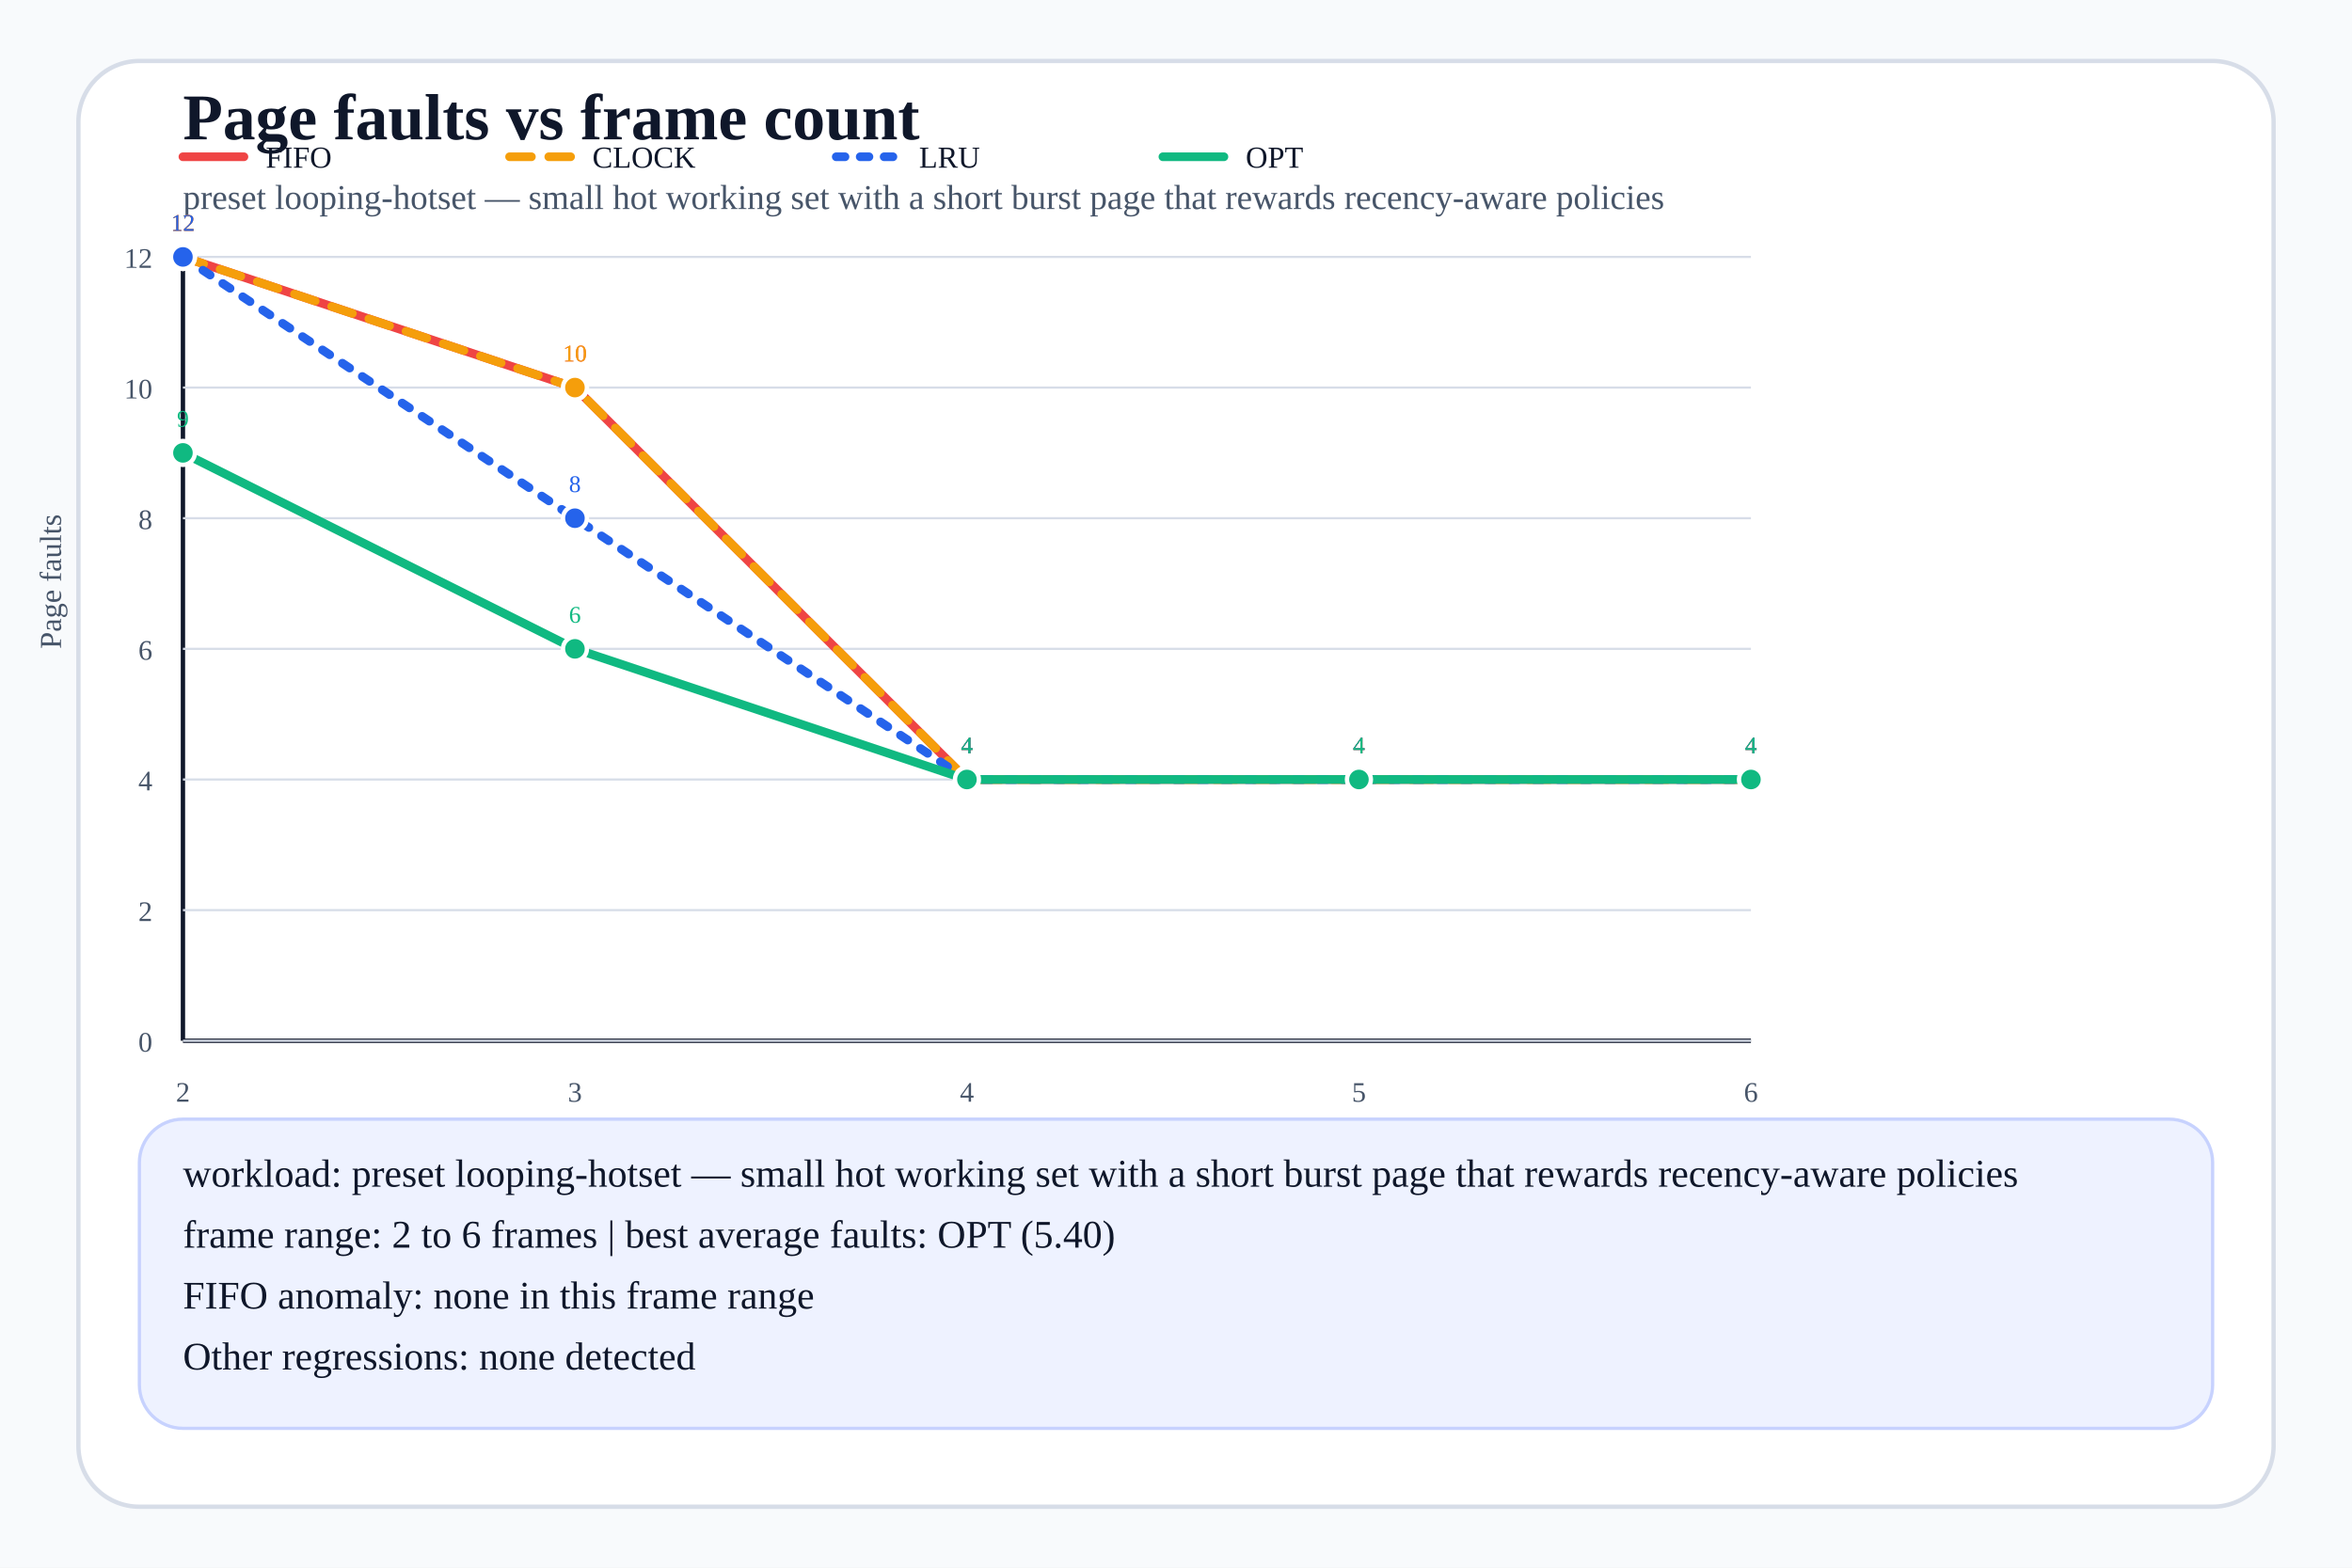
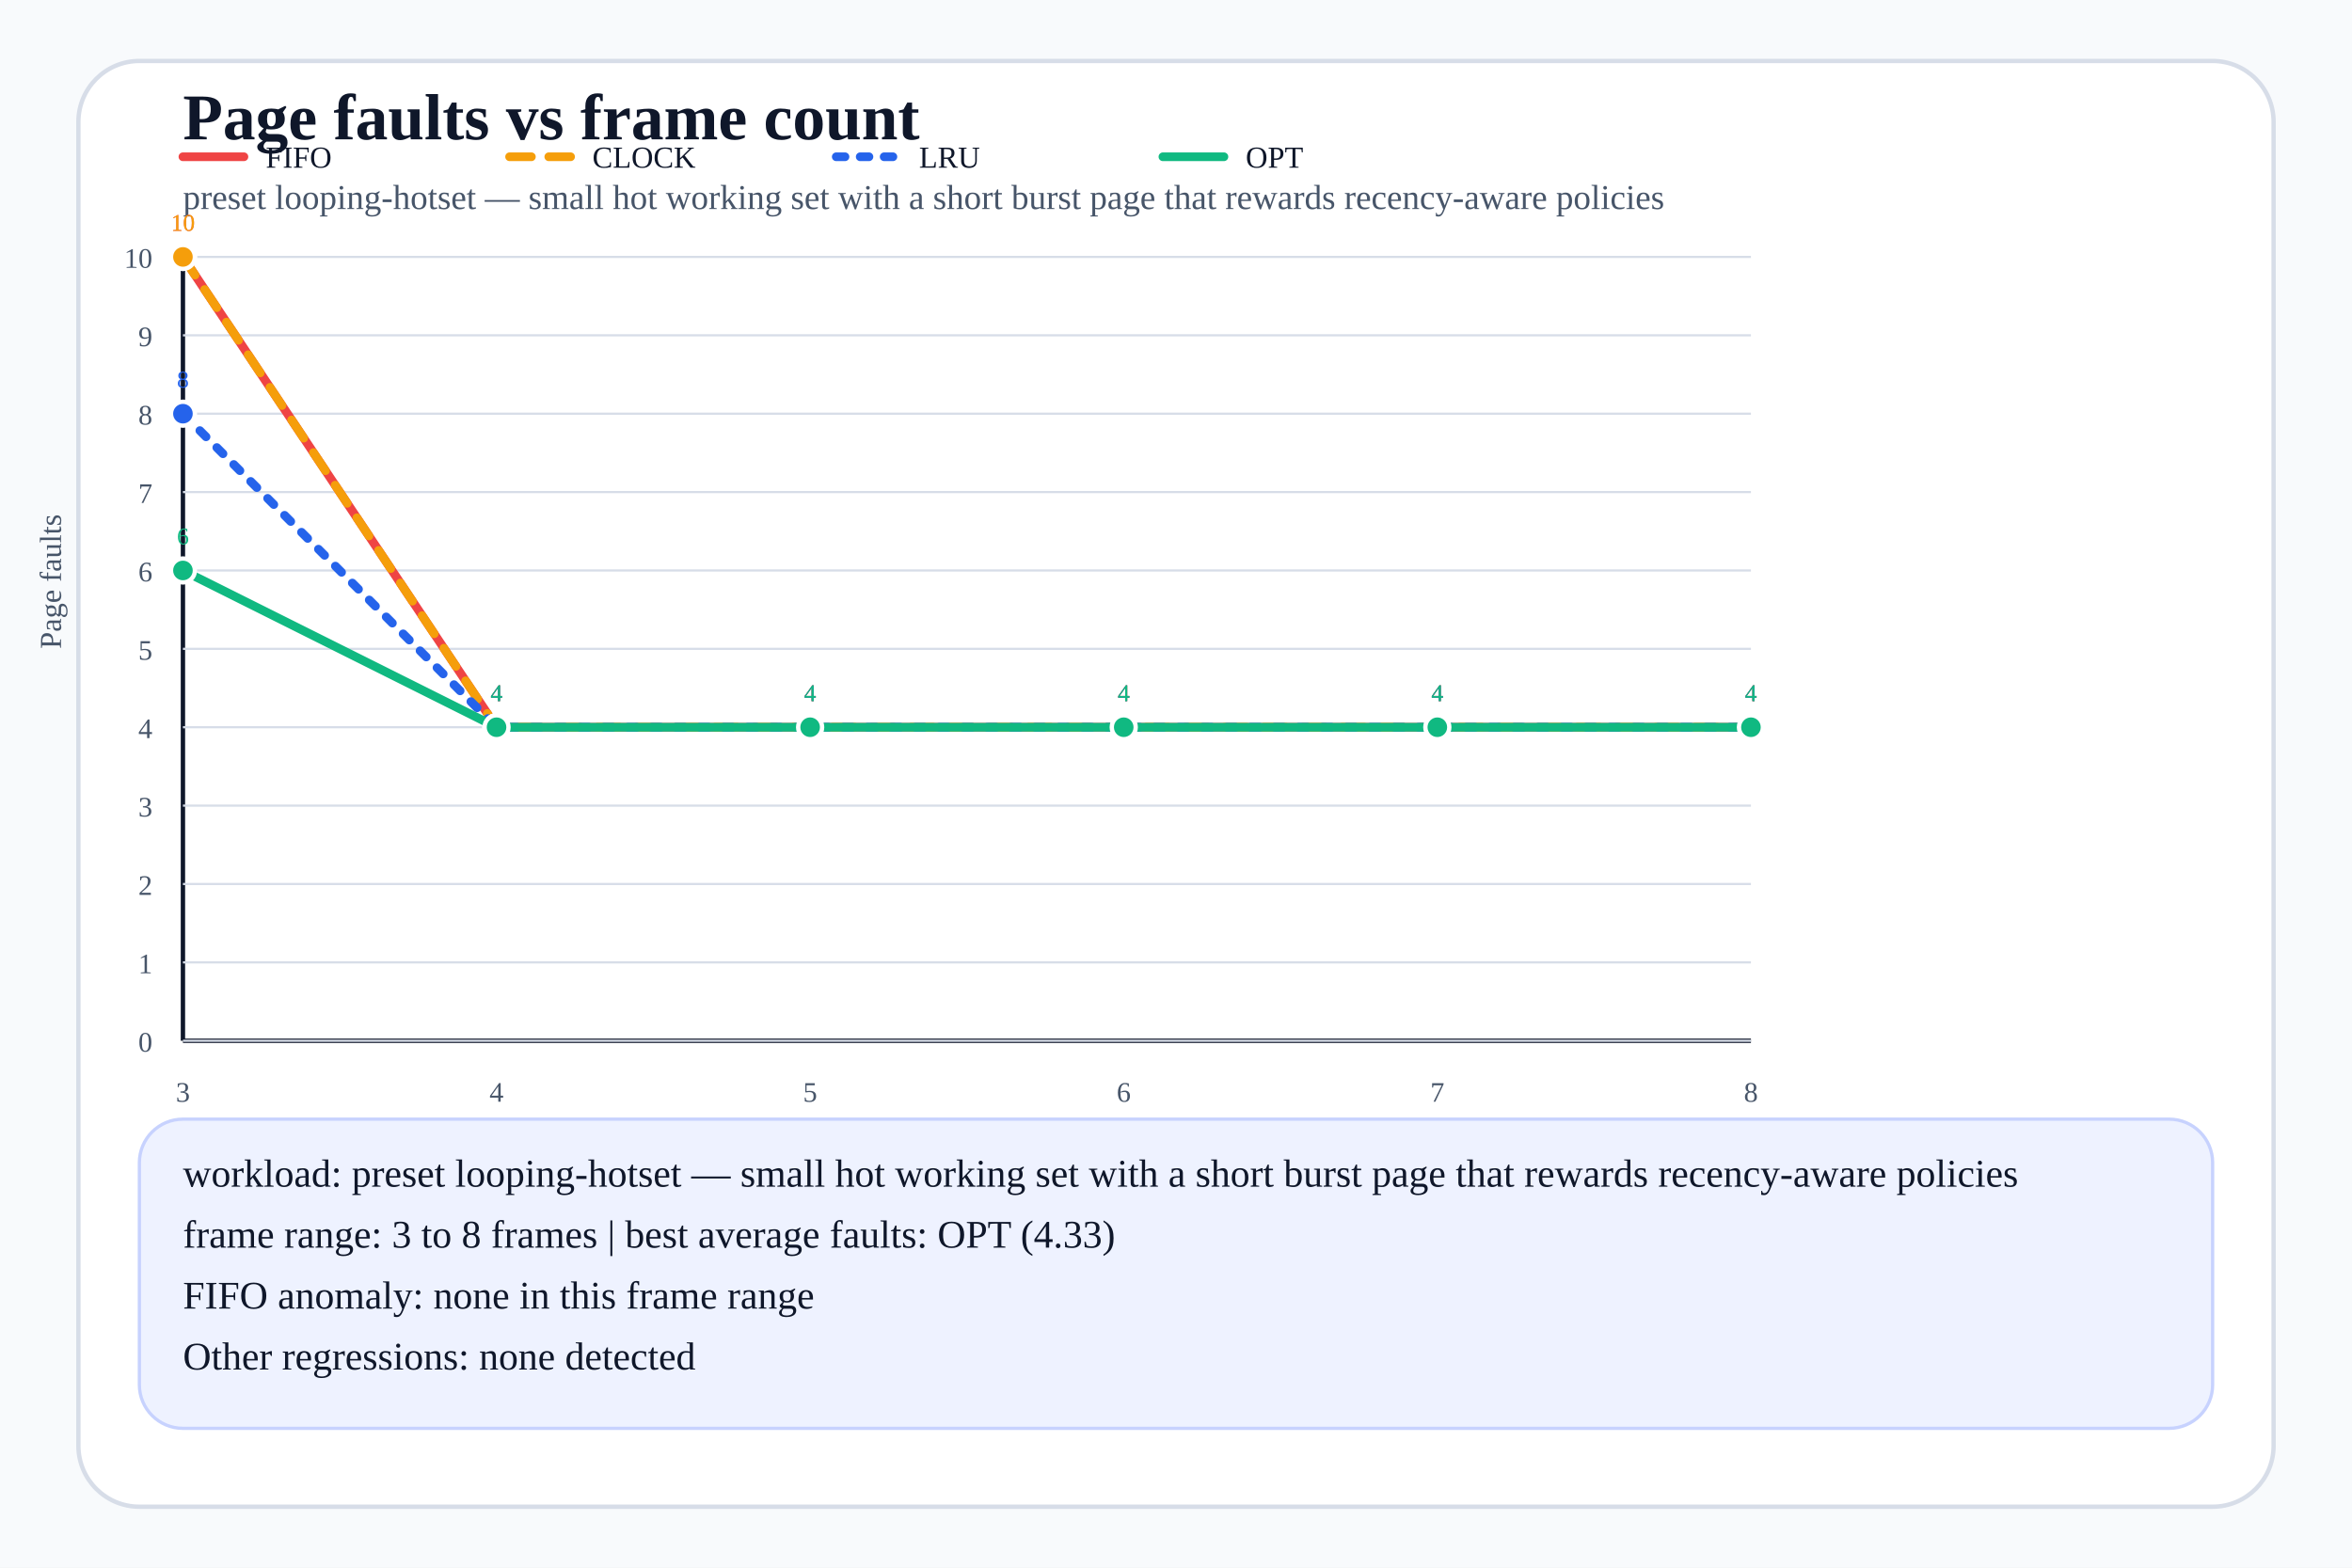
<svg xmlns="http://www.w3.org/2000/svg" width="1080" height="720" viewBox="0 0 1080 720" role="img" aria-labelledby="page-replacement-looping-hotset-title page-replacement-looping-hotset-desc">
  <rect width="100%" height="100%" fill="#f8fafc" />
  <rect x="36" y="28" width="1008" height="664" rx="28" fill="#ffffff" stroke="#d7dde8" stroke-width="2" />
  <text x="84" y="64" font-size="30" font-weight="700" fill="#0f172a">Page faults vs frame count</text>
  <text x="84" y="96" font-size="16" fill="#475569">preset looping-hotset — small hot working set with a short burst page that rewards recency-aware policies</text>
  <line x1="84" y1="72" x2="112" y2="72" stroke="#ef4444" stroke-width="4" stroke-linecap="round" />
  <text x="122" y="77" font-size="14" fill="#0f172a">FIFO</text>
  <line x1="234" y1="72" x2="262" y2="72" stroke="#f59e0b" stroke-width="4" stroke-linecap="round" stroke-dasharray="10 8" />
  <text x="272" y="77" font-size="14" fill="#0f172a">CLOCK</text>
  <line x1="384" y1="72" x2="412" y2="72" stroke="#2563eb" stroke-width="4" stroke-linecap="round" stroke-dasharray="4 7" />
  <text x="422" y="77" font-size="14" fill="#0f172a">LRU</text>
  <line x1="534" y1="72" x2="562" y2="72" stroke="#10b981" stroke-width="4" stroke-linecap="round" />
  <text x="572" y="77" font-size="14" fill="#0f172a">OPT</text>
  <line x1="84" y1="118" x2="84" y2="478" stroke="#0f172a" stroke-width="2" />
  <line x1="84" y1="478" x2="804" y2="478" stroke="#0f172a" stroke-width="2" />
  <line x1="84" y1="478.00" x2="804" y2="478.00" stroke="#d7dde8" stroke-width="1" />
  <text x="70" y="483.00" font-size="13" text-anchor="end" fill="#475569">0</text>
-   <line x1="84" y1="418.00" x2="804" y2="418.00" stroke="#d7dde8" stroke-width="1" />
-   <text x="70" y="423.00" font-size="13" text-anchor="end" fill="#475569">2</text>
-   <line x1="84" y1="358.00" x2="804" y2="358.00" stroke="#d7dde8" stroke-width="1" />
-   <text x="70" y="363.00" font-size="13" text-anchor="end" fill="#475569">4</text>
+   <line x1="84" y1="442.00" x2="804" y2="442.00" stroke="#d7dde8" stroke-width="1" />
+   <text x="70" y="447.00" font-size="13" text-anchor="end" fill="#475569">1</text>
+   <line x1="84" y1="406.00" x2="804" y2="406.00" stroke="#d7dde8" stroke-width="1" />
+   <text x="70" y="411.00" font-size="13" text-anchor="end" fill="#475569">2</text>
+   <line x1="84" y1="370.00" x2="804" y2="370.00" stroke="#d7dde8" stroke-width="1" />
+   <text x="70" y="375.00" font-size="13" text-anchor="end" fill="#475569">3</text>
+   <line x1="84" y1="334.00" x2="804" y2="334.00" stroke="#d7dde8" stroke-width="1" />
+   <text x="70" y="339.00" font-size="13" text-anchor="end" fill="#475569">4</text>
  <line x1="84" y1="298.00" x2="804" y2="298.00" stroke="#d7dde8" stroke-width="1" />
-   <text x="70" y="303.00" font-size="13" text-anchor="end" fill="#475569">6</text>
-   <line x1="84" y1="238.00" x2="804" y2="238.00" stroke="#d7dde8" stroke-width="1" />
-   <text x="70" y="243.00" font-size="13" text-anchor="end" fill="#475569">8</text>
-   <line x1="84" y1="178.00" x2="804" y2="178.00" stroke="#d7dde8" stroke-width="1" />
-   <text x="70" y="183.00" font-size="13" text-anchor="end" fill="#475569">10</text>
+   <text x="70" y="303.00" font-size="13" text-anchor="end" fill="#475569">5</text>
+   <line x1="84" y1="262.00" x2="804" y2="262.00" stroke="#d7dde8" stroke-width="1" />
+   <text x="70" y="267.00" font-size="13" text-anchor="end" fill="#475569">6</text>
+   <line x1="84" y1="226.00" x2="804" y2="226.00" stroke="#d7dde8" stroke-width="1" />
+   <text x="70" y="231.00" font-size="13" text-anchor="end" fill="#475569">7</text>
+   <line x1="84" y1="190.00" x2="804" y2="190.00" stroke="#d7dde8" stroke-width="1" />
+   <text x="70" y="195.00" font-size="13" text-anchor="end" fill="#475569">8</text>
+   <line x1="84" y1="154.00" x2="804" y2="154.00" stroke="#d7dde8" stroke-width="1" />
+   <text x="70" y="159.00" font-size="13" text-anchor="end" fill="#475569">9</text>
  <line x1="84" y1="118.00" x2="804" y2="118.00" stroke="#d7dde8" stroke-width="1" />
-   <text x="70" y="123.00" font-size="13" text-anchor="end" fill="#475569">12</text>
-   <text x="84.00" y="506" font-size="13" text-anchor="middle" fill="#475569">2</text>
-   <text x="264.00" y="506" font-size="13" text-anchor="middle" fill="#475569">3</text>
-   <text x="444.00" y="506" font-size="13" text-anchor="middle" fill="#475569">4</text>
-   <text x="624.00" y="506" font-size="13" text-anchor="middle" fill="#475569">5</text>
-   <text x="804.00" y="506" font-size="13" text-anchor="middle" fill="#475569">6</text>
+   <text x="70" y="123.00" font-size="13" text-anchor="end" fill="#475569">10</text>
+   <text x="84.00" y="506" font-size="13" text-anchor="middle" fill="#475569">3</text>
+   <text x="228.00" y="506" font-size="13" text-anchor="middle" fill="#475569">4</text>
+   <text x="372.00" y="506" font-size="13" text-anchor="middle" fill="#475569">5</text>
+   <text x="516.00" y="506" font-size="13" text-anchor="middle" fill="#475569">6</text>
+   <text x="660.00" y="506" font-size="13" text-anchor="middle" fill="#475569">7</text>
+   <text x="804.00" y="506" font-size="13" text-anchor="middle" fill="#475569">8</text>
  <text x="444.00" y="534" font-size="14" text-anchor="middle" fill="#475569">Frames</text>
  <text x="28" y="298.00" font-size="14" fill="#475569" transform="rotate(-90 28 298.00)">Page faults</text>
-   <polyline fill="none" stroke="#ef4444" stroke-width="4" stroke-linecap="round" stroke-linejoin="round" points="84.00,118.00 264.00,178.00 444.00,358.00 624.00,358.00 804.00,358.00" />
+   <polyline fill="none" stroke="#ef4444" stroke-width="4" stroke-linecap="round" stroke-linejoin="round" points="84.00,118.00 228.00,334.00 372.00,334.00 516.00,334.00 660.00,334.00 804.00,334.00" />
  <circle cx="84.00" cy="118.00" r="5.5" fill="#ef4444" stroke="#ffffff" stroke-width="2" />
-   <text x="84.00" y="106.00" font-size="11" text-anchor="middle" fill="#ef4444">12</text>
-   <circle cx="264.00" cy="178.00" r="5.5" fill="#ef4444" stroke="#ffffff" stroke-width="2" />
-   <text x="264.00" y="166.00" font-size="11" text-anchor="middle" fill="#ef4444">10</text>
-   <circle cx="444.00" cy="358.00" r="5.5" fill="#ef4444" stroke="#ffffff" stroke-width="2" />
-   <text x="444.00" y="346.00" font-size="11" text-anchor="middle" fill="#ef4444">4</text>
-   <circle cx="624.00" cy="358.00" r="5.5" fill="#ef4444" stroke="#ffffff" stroke-width="2" />
-   <text x="624.00" y="346.00" font-size="11" text-anchor="middle" fill="#ef4444">4</text>
-   <circle cx="804.00" cy="358.00" r="5.5" fill="#ef4444" stroke="#ffffff" stroke-width="2" />
-   <text x="804.00" y="346.00" font-size="11" text-anchor="middle" fill="#ef4444">4</text>
-   <polyline fill="none" stroke="#f59e0b" stroke-width="4" stroke-linecap="round" stroke-linejoin="round" points="84.00,118.00 264.00,178.00 444.00,358.00 624.00,358.00 804.00,358.00" stroke-dasharray="10 8" />
+   <text x="84.00" y="106.00" font-size="11" text-anchor="middle" fill="#ef4444">10</text>
+   <circle cx="228.00" cy="334.00" r="5.5" fill="#ef4444" stroke="#ffffff" stroke-width="2" />
+   <text x="228.00" y="322.00" font-size="11" text-anchor="middle" fill="#ef4444">4</text>
+   <circle cx="372.00" cy="334.00" r="5.5" fill="#ef4444" stroke="#ffffff" stroke-width="2" />
+   <text x="372.00" y="322.00" font-size="11" text-anchor="middle" fill="#ef4444">4</text>
+   <circle cx="516.00" cy="334.00" r="5.5" fill="#ef4444" stroke="#ffffff" stroke-width="2" />
+   <text x="516.00" y="322.00" font-size="11" text-anchor="middle" fill="#ef4444">4</text>
+   <circle cx="660.00" cy="334.00" r="5.5" fill="#ef4444" stroke="#ffffff" stroke-width="2" />
+   <text x="660.00" y="322.00" font-size="11" text-anchor="middle" fill="#ef4444">4</text>
+   <circle cx="804.00" cy="334.00" r="5.5" fill="#ef4444" stroke="#ffffff" stroke-width="2" />
+   <text x="804.00" y="322.00" font-size="11" text-anchor="middle" fill="#ef4444">4</text>
+   <polyline fill="none" stroke="#f59e0b" stroke-width="4" stroke-linecap="round" stroke-linejoin="round" points="84.00,118.00 228.00,334.00 372.00,334.00 516.00,334.00 660.00,334.00 804.00,334.00" stroke-dasharray="10 8" />
  <circle cx="84.00" cy="118.00" r="5.5" fill="#f59e0b" stroke="#ffffff" stroke-width="2" />
-   <text x="84.00" y="106.00" font-size="11" text-anchor="middle" fill="#f59e0b">12</text>
-   <circle cx="264.00" cy="178.00" r="5.5" fill="#f59e0b" stroke="#ffffff" stroke-width="2" />
-   <text x="264.00" y="166.00" font-size="11" text-anchor="middle" fill="#f59e0b">10</text>
-   <circle cx="444.00" cy="358.00" r="5.5" fill="#f59e0b" stroke="#ffffff" stroke-width="2" />
-   <text x="444.00" y="346.00" font-size="11" text-anchor="middle" fill="#f59e0b">4</text>
-   <circle cx="624.00" cy="358.00" r="5.5" fill="#f59e0b" stroke="#ffffff" stroke-width="2" />
-   <text x="624.00" y="346.00" font-size="11" text-anchor="middle" fill="#f59e0b">4</text>
-   <circle cx="804.00" cy="358.00" r="5.5" fill="#f59e0b" stroke="#ffffff" stroke-width="2" />
-   <text x="804.00" y="346.00" font-size="11" text-anchor="middle" fill="#f59e0b">4</text>
-   <polyline fill="none" stroke="#2563eb" stroke-width="4" stroke-linecap="round" stroke-linejoin="round" points="84.00,118.00 264.00,238.00 444.00,358.00 624.00,358.00 804.00,358.00" stroke-dasharray="4 7" />
-   <circle cx="84.00" cy="118.00" r="5.5" fill="#2563eb" stroke="#ffffff" stroke-width="2" />
-   <text x="84.00" y="106.00" font-size="11" text-anchor="middle" fill="#2563eb">12</text>
-   <circle cx="264.00" cy="238.00" r="5.5" fill="#2563eb" stroke="#ffffff" stroke-width="2" />
-   <text x="264.00" y="226.00" font-size="11" text-anchor="middle" fill="#2563eb">8</text>
-   <circle cx="444.00" cy="358.00" r="5.5" fill="#2563eb" stroke="#ffffff" stroke-width="2" />
-   <text x="444.00" y="346.00" font-size="11" text-anchor="middle" fill="#2563eb">4</text>
-   <circle cx="624.00" cy="358.00" r="5.5" fill="#2563eb" stroke="#ffffff" stroke-width="2" />
-   <text x="624.00" y="346.00" font-size="11" text-anchor="middle" fill="#2563eb">4</text>
-   <circle cx="804.00" cy="358.00" r="5.5" fill="#2563eb" stroke="#ffffff" stroke-width="2" />
-   <text x="804.00" y="346.00" font-size="11" text-anchor="middle" fill="#2563eb">4</text>
-   <polyline fill="none" stroke="#10b981" stroke-width="4" stroke-linecap="round" stroke-linejoin="round" points="84.00,208.00 264.00,298.00 444.00,358.00 624.00,358.00 804.00,358.00" />
-   <circle cx="84.00" cy="208.00" r="5.5" fill="#10b981" stroke="#ffffff" stroke-width="2" />
-   <text x="84.00" y="196.00" font-size="11" text-anchor="middle" fill="#10b981">9</text>
-   <circle cx="264.00" cy="298.00" r="5.5" fill="#10b981" stroke="#ffffff" stroke-width="2" />
-   <text x="264.00" y="286.00" font-size="11" text-anchor="middle" fill="#10b981">6</text>
-   <circle cx="444.00" cy="358.00" r="5.5" fill="#10b981" stroke="#ffffff" stroke-width="2" />
-   <text x="444.00" y="346.00" font-size="11" text-anchor="middle" fill="#10b981">4</text>
-   <circle cx="624.00" cy="358.00" r="5.5" fill="#10b981" stroke="#ffffff" stroke-width="2" />
-   <text x="624.00" y="346.00" font-size="11" text-anchor="middle" fill="#10b981">4</text>
-   <circle cx="804.00" cy="358.00" r="5.5" fill="#10b981" stroke="#ffffff" stroke-width="2" />
-   <text x="804.00" y="346.00" font-size="11" text-anchor="middle" fill="#10b981">4</text>
+   <text x="84.00" y="106.00" font-size="11" text-anchor="middle" fill="#f59e0b">10</text>
+   <circle cx="228.00" cy="334.00" r="5.5" fill="#f59e0b" stroke="#ffffff" stroke-width="2" />
+   <text x="228.00" y="322.00" font-size="11" text-anchor="middle" fill="#f59e0b">4</text>
+   <circle cx="372.00" cy="334.00" r="5.5" fill="#f59e0b" stroke="#ffffff" stroke-width="2" />
+   <text x="372.00" y="322.00" font-size="11" text-anchor="middle" fill="#f59e0b">4</text>
+   <circle cx="516.00" cy="334.00" r="5.5" fill="#f59e0b" stroke="#ffffff" stroke-width="2" />
+   <text x="516.00" y="322.00" font-size="11" text-anchor="middle" fill="#f59e0b">4</text>
+   <circle cx="660.00" cy="334.00" r="5.5" fill="#f59e0b" stroke="#ffffff" stroke-width="2" />
+   <text x="660.00" y="322.00" font-size="11" text-anchor="middle" fill="#f59e0b">4</text>
+   <circle cx="804.00" cy="334.00" r="5.5" fill="#f59e0b" stroke="#ffffff" stroke-width="2" />
+   <text x="804.00" y="322.00" font-size="11" text-anchor="middle" fill="#f59e0b">4</text>
+   <polyline fill="none" stroke="#2563eb" stroke-width="4" stroke-linecap="round" stroke-linejoin="round" points="84.00,190.00 228.00,334.00 372.00,334.00 516.00,334.00 660.00,334.00 804.00,334.00" stroke-dasharray="4 7" />
+   <circle cx="84.00" cy="190.00" r="5.5" fill="#2563eb" stroke="#ffffff" stroke-width="2" />
+   <text x="84.00" y="178.00" font-size="11" text-anchor="middle" fill="#2563eb">8</text>
+   <circle cx="228.00" cy="334.00" r="5.5" fill="#2563eb" stroke="#ffffff" stroke-width="2" />
+   <text x="228.00" y="322.00" font-size="11" text-anchor="middle" fill="#2563eb">4</text>
+   <circle cx="372.00" cy="334.00" r="5.5" fill="#2563eb" stroke="#ffffff" stroke-width="2" />
+   <text x="372.00" y="322.00" font-size="11" text-anchor="middle" fill="#2563eb">4</text>
+   <circle cx="516.00" cy="334.00" r="5.5" fill="#2563eb" stroke="#ffffff" stroke-width="2" />
+   <text x="516.00" y="322.00" font-size="11" text-anchor="middle" fill="#2563eb">4</text>
+   <circle cx="660.00" cy="334.00" r="5.5" fill="#2563eb" stroke="#ffffff" stroke-width="2" />
+   <text x="660.00" y="322.00" font-size="11" text-anchor="middle" fill="#2563eb">4</text>
+   <circle cx="804.00" cy="334.00" r="5.5" fill="#2563eb" stroke="#ffffff" stroke-width="2" />
+   <text x="804.00" y="322.00" font-size="11" text-anchor="middle" fill="#2563eb">4</text>
+   <polyline fill="none" stroke="#10b981" stroke-width="4" stroke-linecap="round" stroke-linejoin="round" points="84.00,262.00 228.00,334.00 372.00,334.00 516.00,334.00 660.00,334.00 804.00,334.00" />
+   <circle cx="84.00" cy="262.00" r="5.5" fill="#10b981" stroke="#ffffff" stroke-width="2" />
+   <text x="84.00" y="250.00" font-size="11" text-anchor="middle" fill="#10b981">6</text>
+   <circle cx="228.00" cy="334.00" r="5.5" fill="#10b981" stroke="#ffffff" stroke-width="2" />
+   <text x="228.00" y="322.00" font-size="11" text-anchor="middle" fill="#10b981">4</text>
+   <circle cx="372.00" cy="334.00" r="5.5" fill="#10b981" stroke="#ffffff" stroke-width="2" />
+   <text x="372.00" y="322.00" font-size="11" text-anchor="middle" fill="#10b981">4</text>
+   <circle cx="516.00" cy="334.00" r="5.5" fill="#10b981" stroke="#ffffff" stroke-width="2" />
+   <text x="516.00" y="322.00" font-size="11" text-anchor="middle" fill="#10b981">4</text>
+   <circle cx="660.00" cy="334.00" r="5.5" fill="#10b981" stroke="#ffffff" stroke-width="2" />
+   <text x="660.00" y="322.00" font-size="11" text-anchor="middle" fill="#10b981">4</text>
+   <circle cx="804.00" cy="334.00" r="5.5" fill="#10b981" stroke="#ffffff" stroke-width="2" />
+   <text x="804.00" y="322.00" font-size="11" text-anchor="middle" fill="#10b981">4</text>
  <rect x="64" y="514" width="952" height="142" rx="20" fill="#eef2ff" stroke="#c7d2fe" stroke-width="1.5" />
  <text x="84" y="545" font-size="18" fill="#0f172a">workload: preset looping-hotset — small hot working set with a short burst page that rewards recency-aware policies</text>
-   <text x="84" y="573" font-size="18" fill="#0f172a">frame range: 2 to 6 frames | best average faults: OPT (5.40)</text>
+   <text x="84" y="573" font-size="18" fill="#0f172a">frame range: 3 to 8 frames | best average faults: OPT (4.33)</text>
  <text x="84" y="601" font-size="18" fill="#0f172a">FIFO anomaly: none in this frame range</text>
  <text x="84" y="629" font-size="18" fill="#0f172a">Other regressions: none detected</text>
</svg>
